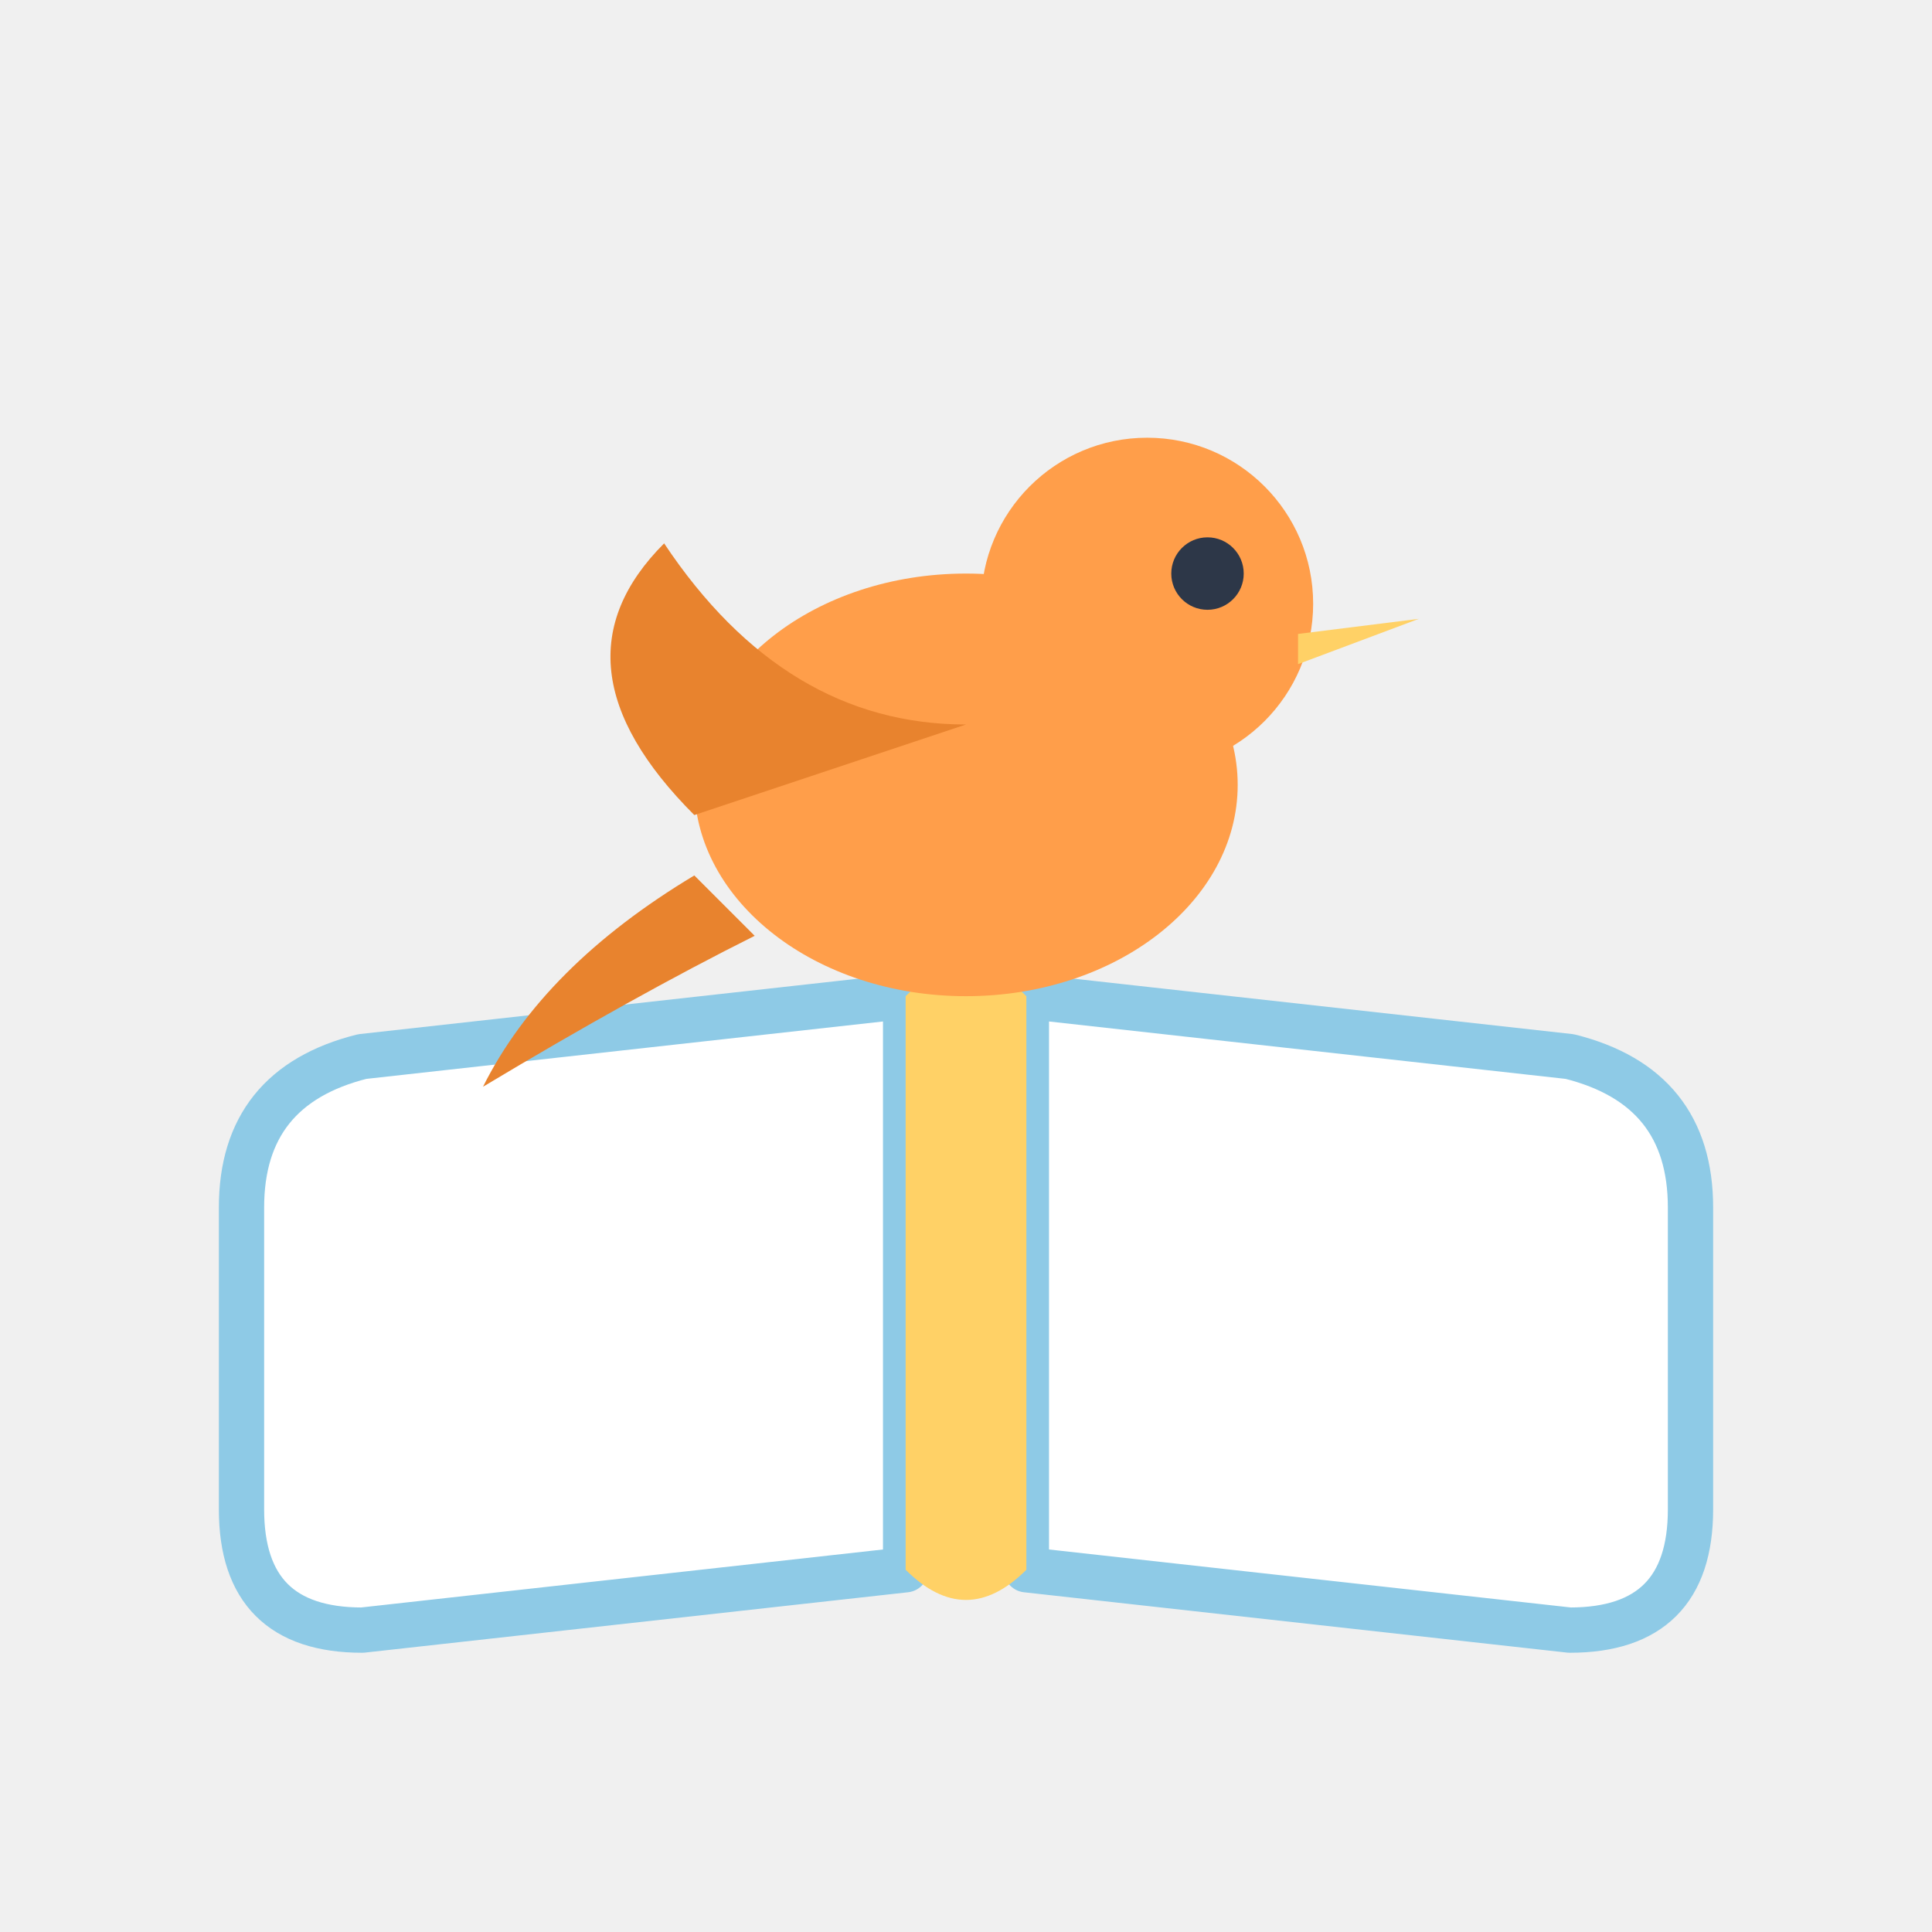
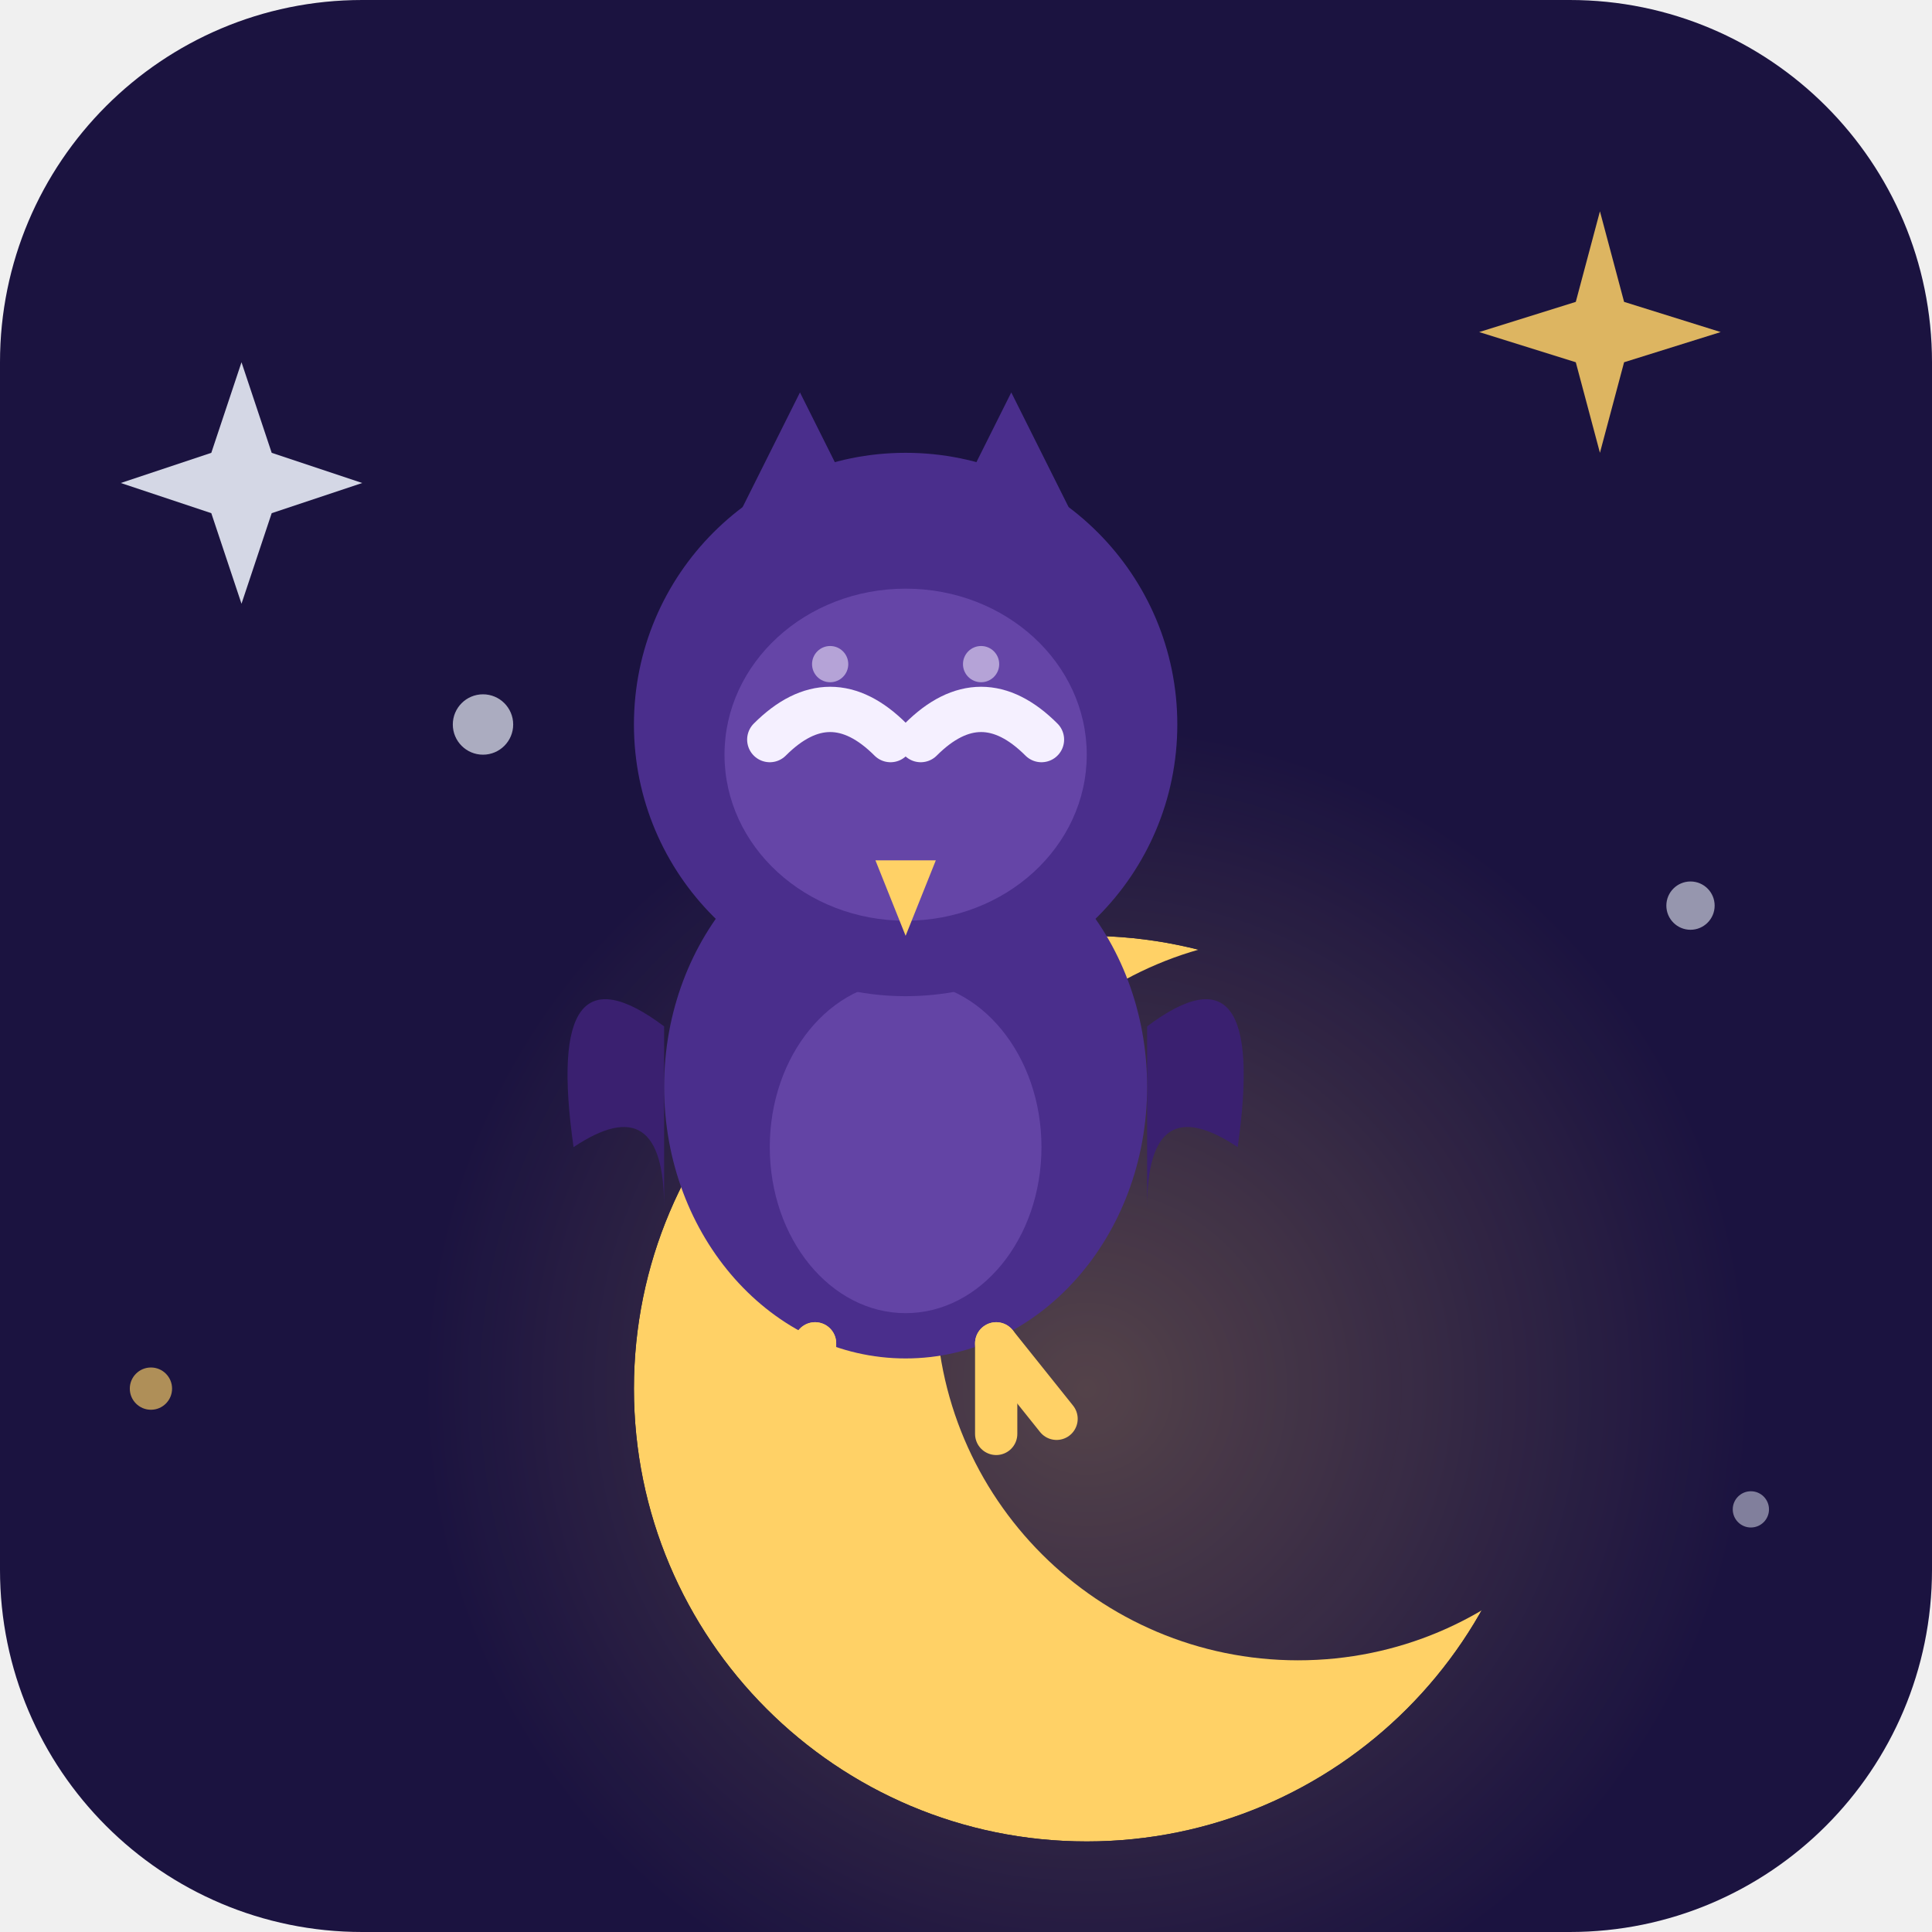
<svg xmlns="http://www.w3.org/2000/svg" viewBox="0 0 64 64" width="64" height="64">
-   <path d="M8 40 Q8 36 12 35 L30 33 L30 52 L12 54 Q8 54 8 50 Z" fill="#fff" stroke="#8ECAE6" stroke-width="1.5" stroke-linejoin="round" />
-   <path d="M56 40 Q56 36 52 35 L34 33 L34 52 L52 54 Q56 54 56 50 Z" fill="#fff" stroke="#8ECAE6" stroke-width="1.5" stroke-linejoin="round" />
-   <path d="M30 33 Q32 31 34 33 L34 52 Q32 54 30 52 Z" fill="#FFD166" />
-   <ellipse cx="32" cy="26" rx="9" ry="7" fill="#FF9E4A" />
-   <circle cx="38" cy="20" r="5.5" fill="#FF9E4A" />
-   <path d="M23 27 Q18 22 22 18 Q26 24 32 24 Z" fill="#e8832e" />
-   <path d="M23 29 Q18 32 16 36 Q21 33 25 31 Z" fill="#e8832e" />
-   <circle cx="40" cy="19" r="1.2" fill="#2D3748" />
-   <path d="M43 21 L47 20.5 L43 22 Z" fill="#FFD166" />
+   <defs>
+     <mask id="crescent-mask">
+       <circle cx="36" cy="46" r="15" fill="white" />
+       <circle cx="43" cy="43" r="12" fill="black" />
+     </mask>
+     <radialGradient id="moon-glow" cx="36" cy="46" r="22" gradientUnits="userSpaceOnUse">
+       <stop offset="0%" stop-color="#FFD166" stop-opacity="0.25" />
+       <stop offset="100%" stop-color="#FFD166" stop-opacity="0" />
+     </radialGradient>
+   </defs>
+   <rect width="64" height="64" rx="12" fill="#1B1340" />
+   <path d="M8 12 L9 15 L12 16 L9 17 L8 20 L7 17 L4 16 L7 15 Z" fill="#E8ECF7" opacity="0.90" />
+   <path d="M53 7 L53.8 10 L57 11 L53.8 12 L53 15 L52.2 12 L49 11 L52.2 10 Z" fill="#FFD166" opacity="0.85" />
+   <circle cx="16" cy="24" r="1" fill="#E8ECF7" opacity="0.70" />
+   <circle cx="56" cy="30" r="0.8" fill="#E8ECF7" opacity="0.60" />
+   <circle cx="5" cy="46" r="0.7" fill="#FFD166" opacity="0.65" />
+   <circle cx="58" cy="50" r="0.6" fill="#E8ECF7" opacity="0.50" />
+   <circle cx="36" cy="46" r="22" fill="url(#moon-glow)" />
+   <circle cx="36" cy="46" r="15" fill="#FFD166" mask="url(#crescent-mask)" />
+   <path d="M22 34 Q18 31 19 38 Q22 36 22 40 Z" fill="#3A2070" />
+   <path d="M38 34 Q42 31 41 38 Q38 36 38 40 Z" fill="#3A2070" />
+   <ellipse cx="30" cy="36" rx="8" ry="9" fill="#4A2E8C" />
+   <ellipse cx="30" cy="38" rx="4.5" ry="5.5" fill="#6B4BAE" opacity="0.75" />
+   <circle cx="30" cy="24" r="9" fill="#4A2E8C" />
+   <polygon points="24,18 26.5,13 29,18" fill="#4A2E8C" />
+   <polygon points="31,18 33.5,13 36,18" fill="#4A2E8C" />
+   <ellipse cx="30" cy="25" rx="6" ry="5.5" fill="#6B4BAE" opacity="0.80" />
+   <path d="M25.5 24.5 Q27.5 22.5 29.5 24.5" fill="none" stroke="#F5F0FF" stroke-width="1.5" stroke-linecap="round" />
+   <path d="M30.5 24.5 Q32.5 22.5 34.5 24.5" fill="none" stroke="#F5F0FF" stroke-width="1.5" stroke-linecap="round" />
+   <circle cx="27.5" cy="22" r="0.6" fill="#F5F0FF" opacity="0.55" />
+   <circle cx="32.5" cy="22" r="0.6" fill="#F5F0FF" opacity="0.55" />
+   <polygon points="29,28.5 31,28.5 30,31" fill="#FFD166" />
+   <line x1="27" y1="44.5" x2="25" y2="47" stroke="#FFD166" stroke-width="1.4" stroke-linecap="round" />
+   <line x1="27" y1="44.5" x2="27" y2="47.5" stroke="#FFD166" stroke-width="1.4" stroke-linecap="round" />
+   <line x1="33" y1="44.5" x2="35" y2="47" stroke="#FFD166" stroke-width="1.4" stroke-linecap="round" />
+   <line x1="33" y1="44.5" x2="33" y2="47.5" stroke="#FFD166" stroke-width="1.4" stroke-linecap="round" />
</svg>
